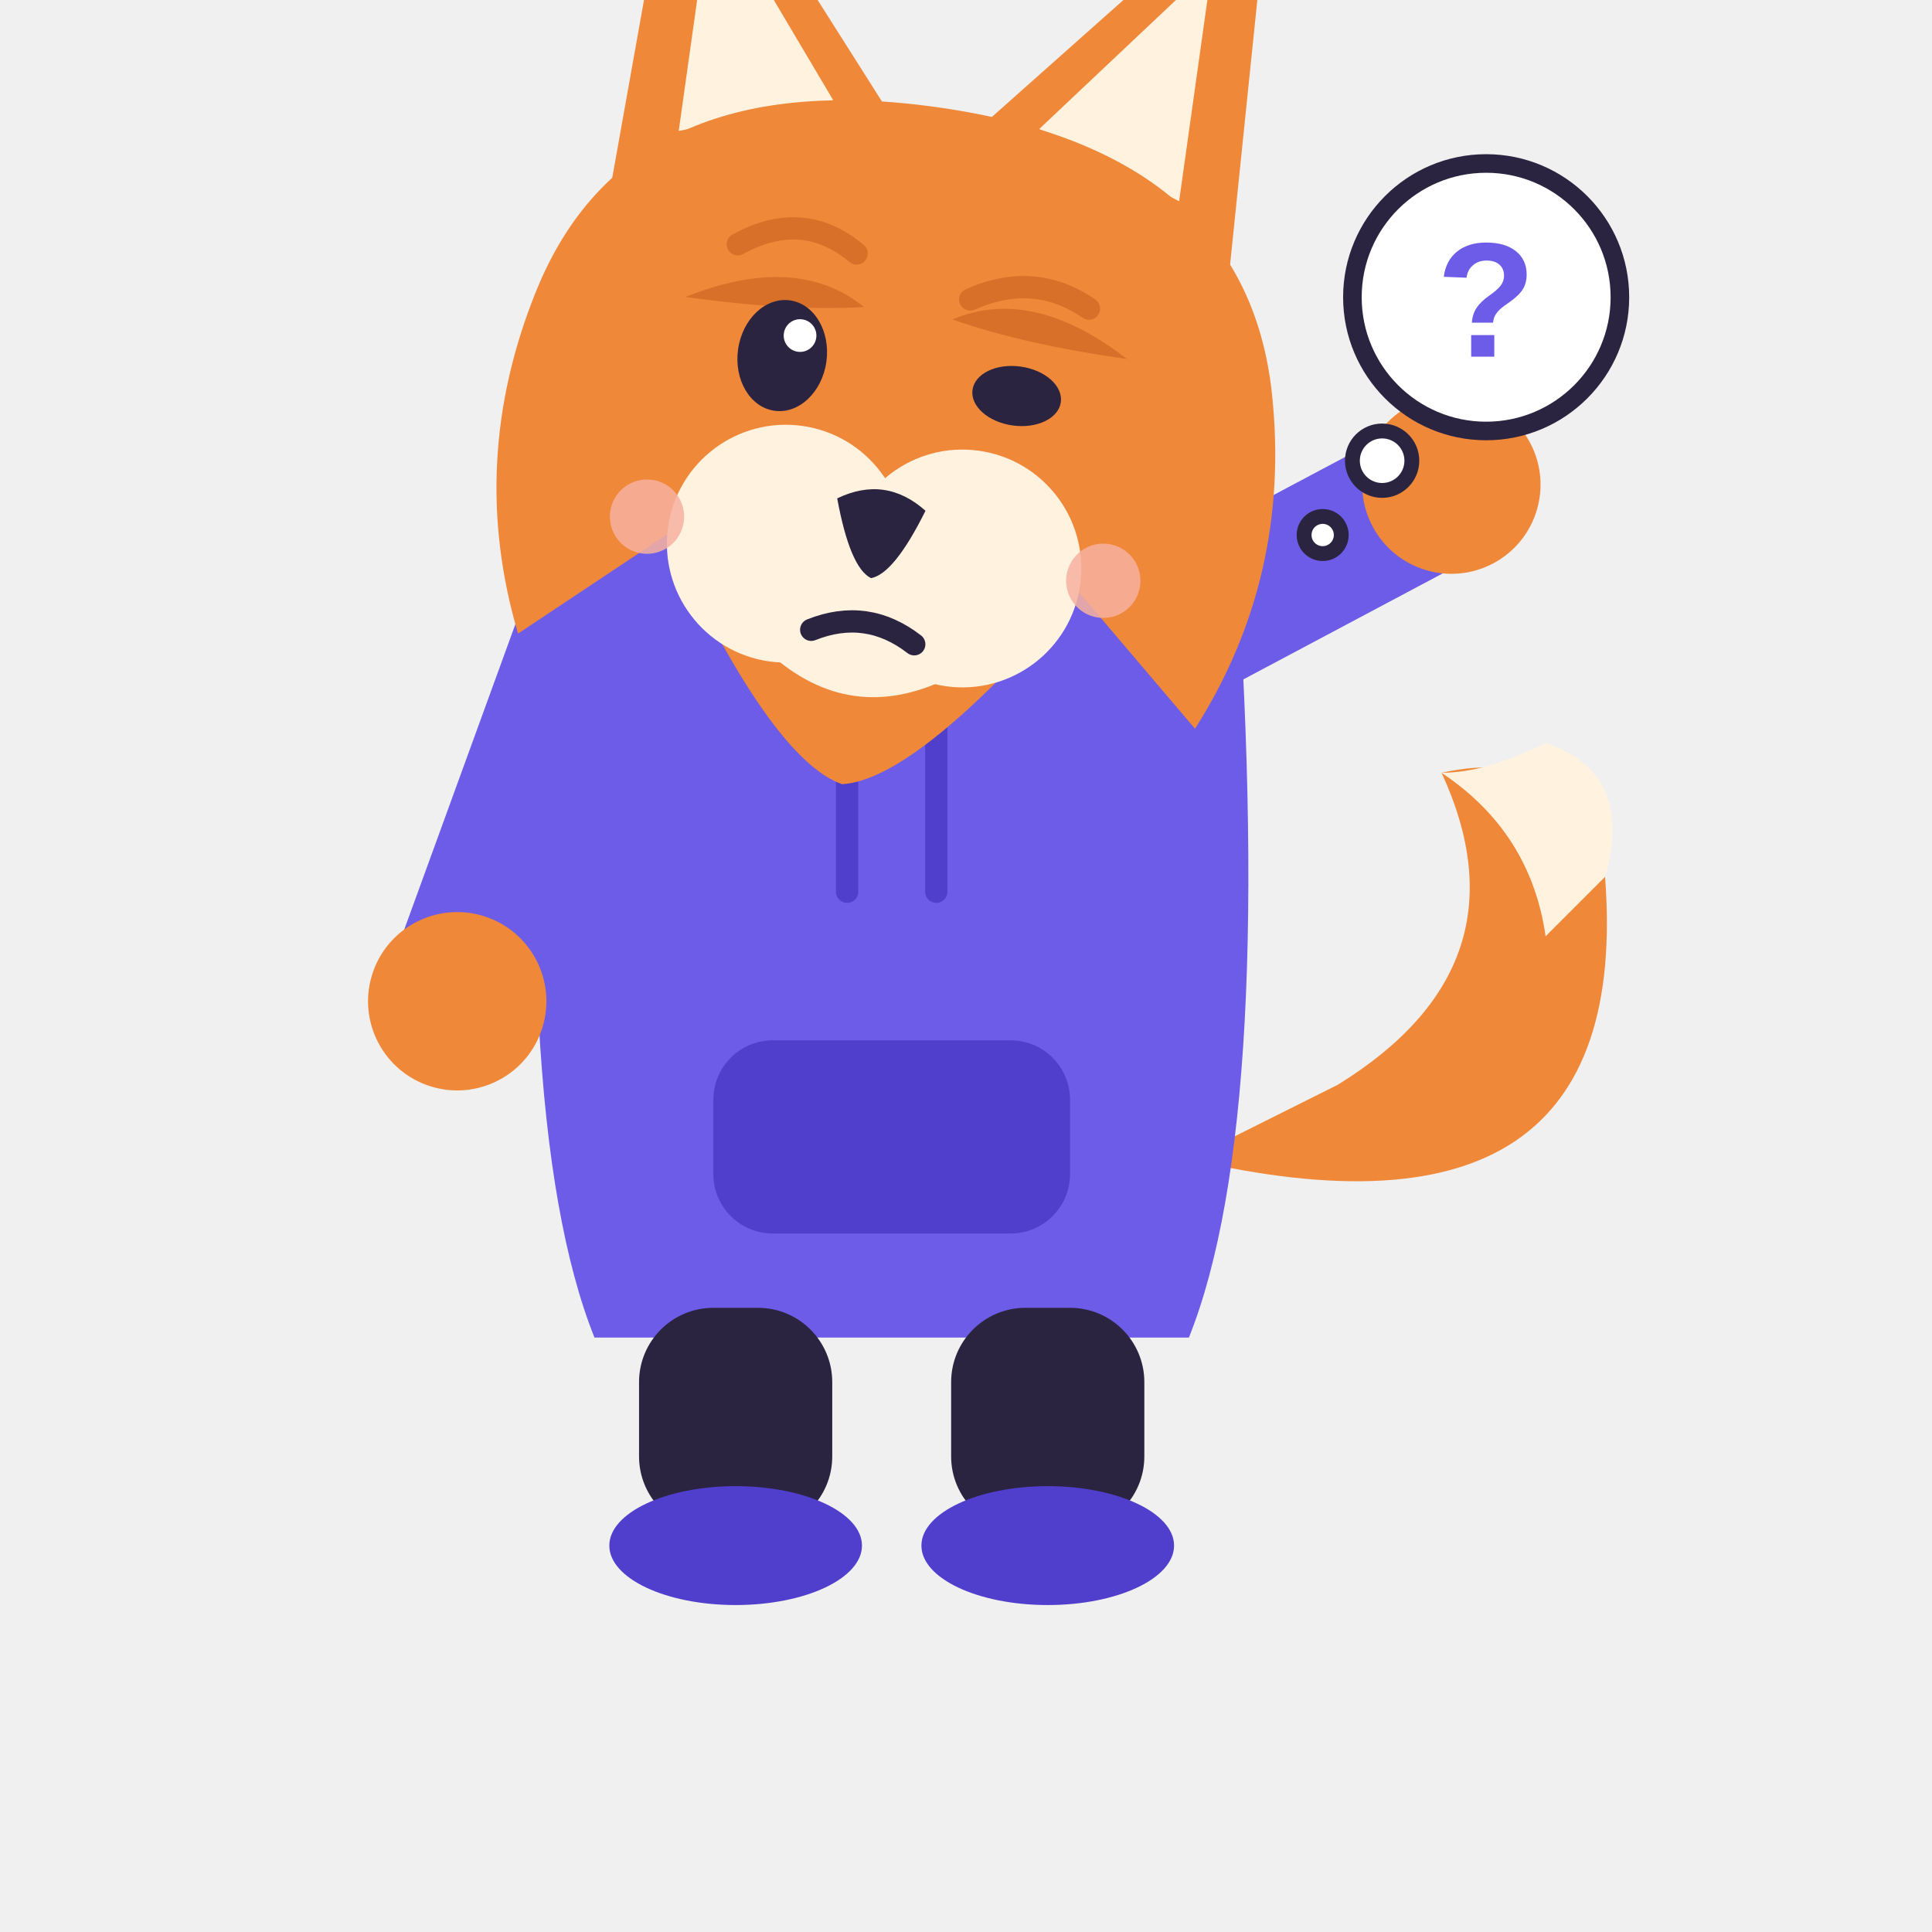
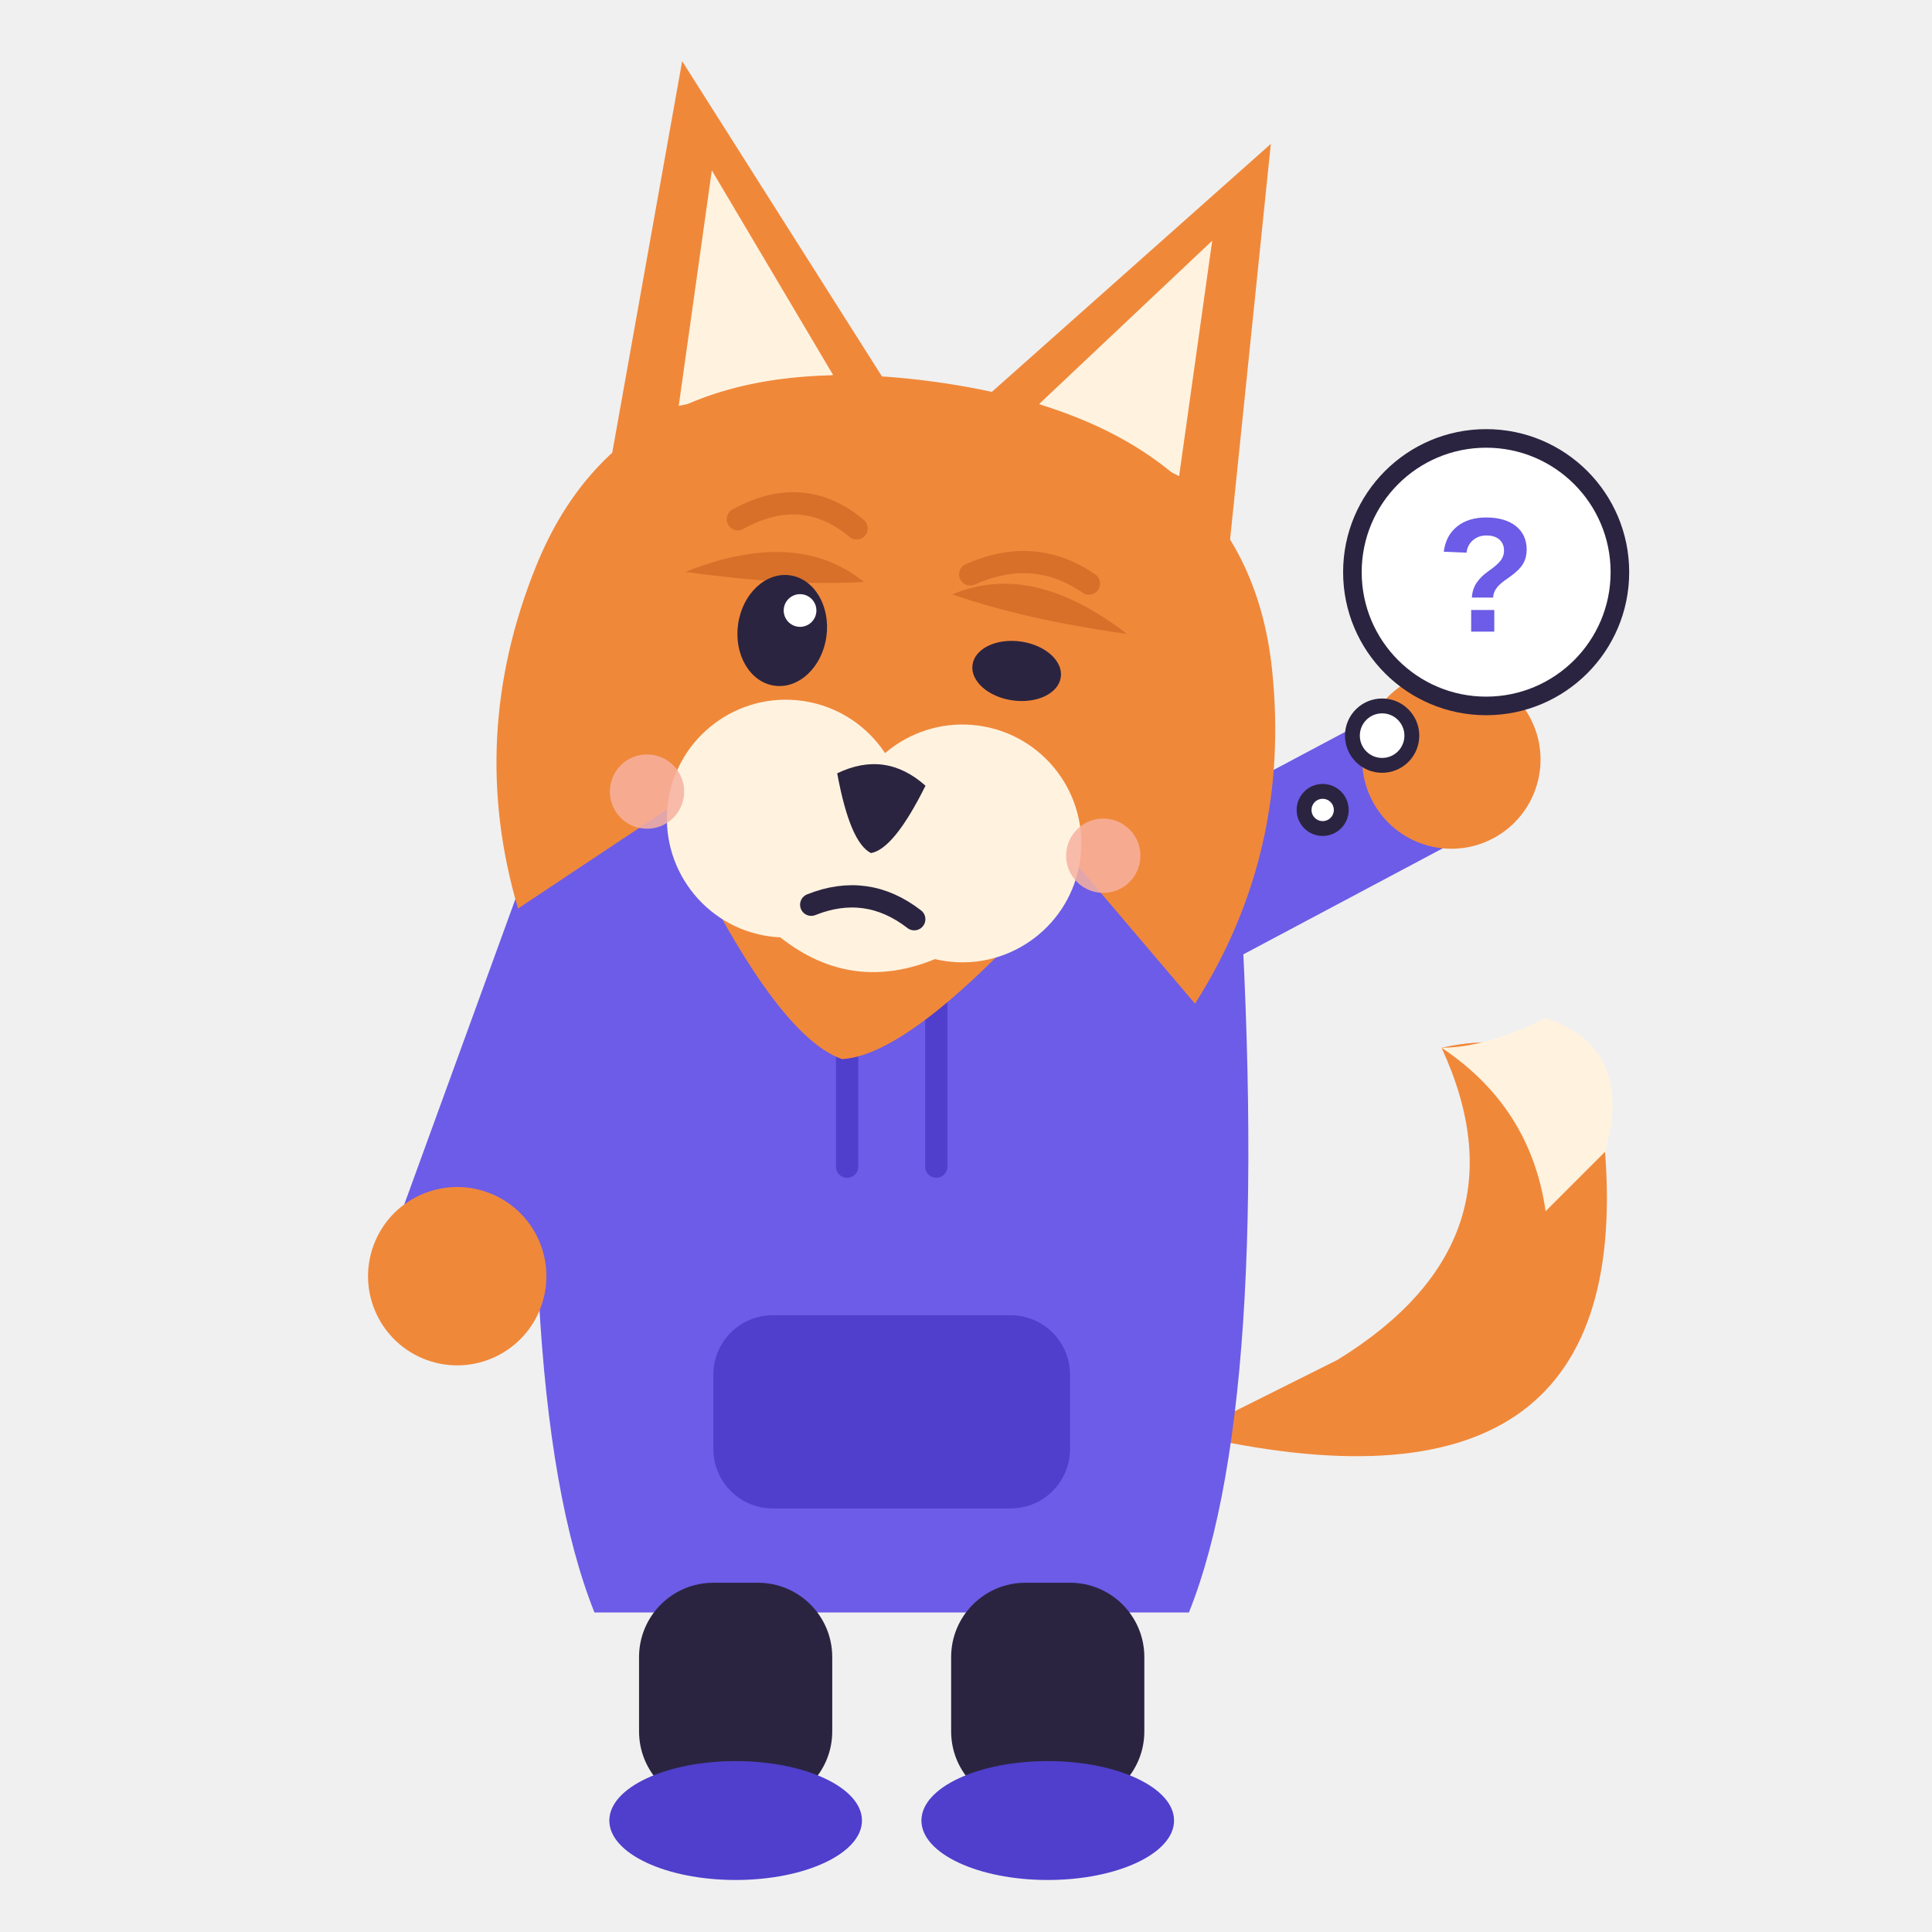
- <svg xmlns="http://www.w3.org/2000/svg" viewBox="0 0 260 260" width="260" height="260" role="img" aria-label="Maskotka Unfooly, poza: zamyślenie">
+ <svg xmlns="http://www.w3.org/2000/svg" viewBox="0 -37 260 260" width="260" height="260" role="img" aria-label="Maskotka Unfooly, poza: zamyślenie">
  <g transform="translate(120,60)">
    <path d="M40,96 Q100,110 96,58 Q92,40 74,44 Q86,70 60,86 Z" fill="#F0883A" />
    <path d="M96,58 Q100,44 88,40 Q80,44 74,44 Q86,52 88,66 Z" fill="#FFF3E0" />
    <path d="M-46,10 Q-52,90 -40,120 L40,120 Q52,90 46,10 Q0,-6 -46,10 Z" fill="#6C5CE7" />
    <path d="M-22,10 Q0,40 22,10 Q0,2 -22,10 Z" fill="#4F3FCC" />
    <rect x="-24" y="80" width="48" height="26" rx="8" fill="#4F3FCC" />
    <line x1="-6" y1="26" x2="-6" y2="60" stroke="#4F3FCC" stroke-width="3" stroke-linecap="round" />
    <line x1="6" y1="26" x2="6" y2="60" stroke="#4F3FCC" stroke-width="3" stroke-linecap="round" />
    <rect x="-34" y="116" width="26" height="30" rx="10" fill="#2B2440" />
    <rect x="8" y="116" width="26" height="30" rx="10" fill="#2B2440" />
    <ellipse cx="-21" cy="148" rx="17" ry="8" fill="#4F3FCC" />
    <ellipse cx="21" cy="148" rx="17" ry="8" fill="#4F3FCC" />
    <g transform="translate(-40,24) rotate(20)">
      <path d="M0,0 L0,54" stroke="#6C5CE7" stroke-width="20" stroke-linecap="round" />
      <circle cx="0" cy="54" r="12" fill="#F0883A" />
    </g>
    <g transform="translate(40,24) rotate(-118)">
      <path d="M0,0 L0,40" stroke="#6C5CE7" stroke-width="20" stroke-linecap="round" />
      <circle cx="0" cy="40" r="12" fill="#F0883A" />
    </g>
    <g transform="translate(0,-2)">
      <g transform="rotate(8)">
        <path d="M-42,-28 L-40,-82 L-6,-42 Z" fill="#F0883A" />
        <path d="M-34,-36 L-34,-68 L-14,-43 Z" fill="#FFF3E0" />
        <path d="M42,-28 L40,-82 L6,-42 Z" fill="#F0883A" />
        <path d="M34,-36 L34,-68 L14,-43 Z" fill="#FFF3E0" />
        <path d="M0,-44 Q42,-44 50,-12 Q56,12 46,34 L28,18 Q10,46 0,48 Q-10,46 -28,18 L-46,34 Q-56,12 -50,-12 Q-42,-44 0,-44 Z" fill="#F0883A" />
        <circle cx="-12" cy="17" r="16" fill="#FFF3E0" />
        <circle cx="12" cy="17" r="16" fill="#FFF3E0" />
        <path d="M-24,20 Q0,52 24,20 Z" fill="#FFF3E0" />
        <circle cx="-31" cy="16" r="5" fill="#F7B2A0" opacity="0.85" />
        <circle cx="31" cy="16" r="5" fill="#F7B2A0" opacity="0.85" />
        <path d="M-30,-14 Q-16,-22 -6,-16 Q-16,-14 -30,-14 Z" fill="#D8702A" />
        <path d="M30,-14 Q16,-22 6,-16 Q16,-14 30,-14 Z" fill="#D8702A" />
        <ellipse cx="-16" cy="-8" rx="6" ry="7.5" fill="#2B2440" />
        <ellipse cx="16" cy="-7" rx="6" ry="4" fill="#2B2440" />
        <circle cx="-14" cy="-11" r="2.2" fill="#FFFFFF" />
        <path d="M-24,-22 Q-16,-28 -8,-23" stroke="#D8702A" stroke-width="3" fill="none" stroke-linecap="round" />
        <path d="M8,-19 Q16,-24 24,-20" stroke="#D8702A" stroke-width="3" fill="none" stroke-linecap="round" />
        <path d="M-6,10 Q0,6 6,10 Q3,19 0,20 Q-3,19 -6,10 Z" fill="#2B2440" />
        <path d="M-7,28 Q0,24 7,28" stroke="#2B2440" stroke-width="3" fill="none" stroke-linecap="round" />
      </g>
    </g>
  </g>
  <g transform="translate(200,40)">
    <circle cx="0" cy="0" r="18" fill="#FFFFFF" stroke="#2B2440" stroke-width="2.5" />
    <text x="0" y="8" text-anchor="middle" font-family="Arial, sans-serif" font-weight="700" font-size="22" fill="#6C5CE7">?</text>
    <circle cx="-14" cy="22" r="4" fill="#FFFFFF" stroke="#2B2440" stroke-width="2" />
    <circle cx="-22" cy="32" r="2.5" fill="#FFFFFF" stroke="#2B2440" stroke-width="2" />
  </g>
</svg>
